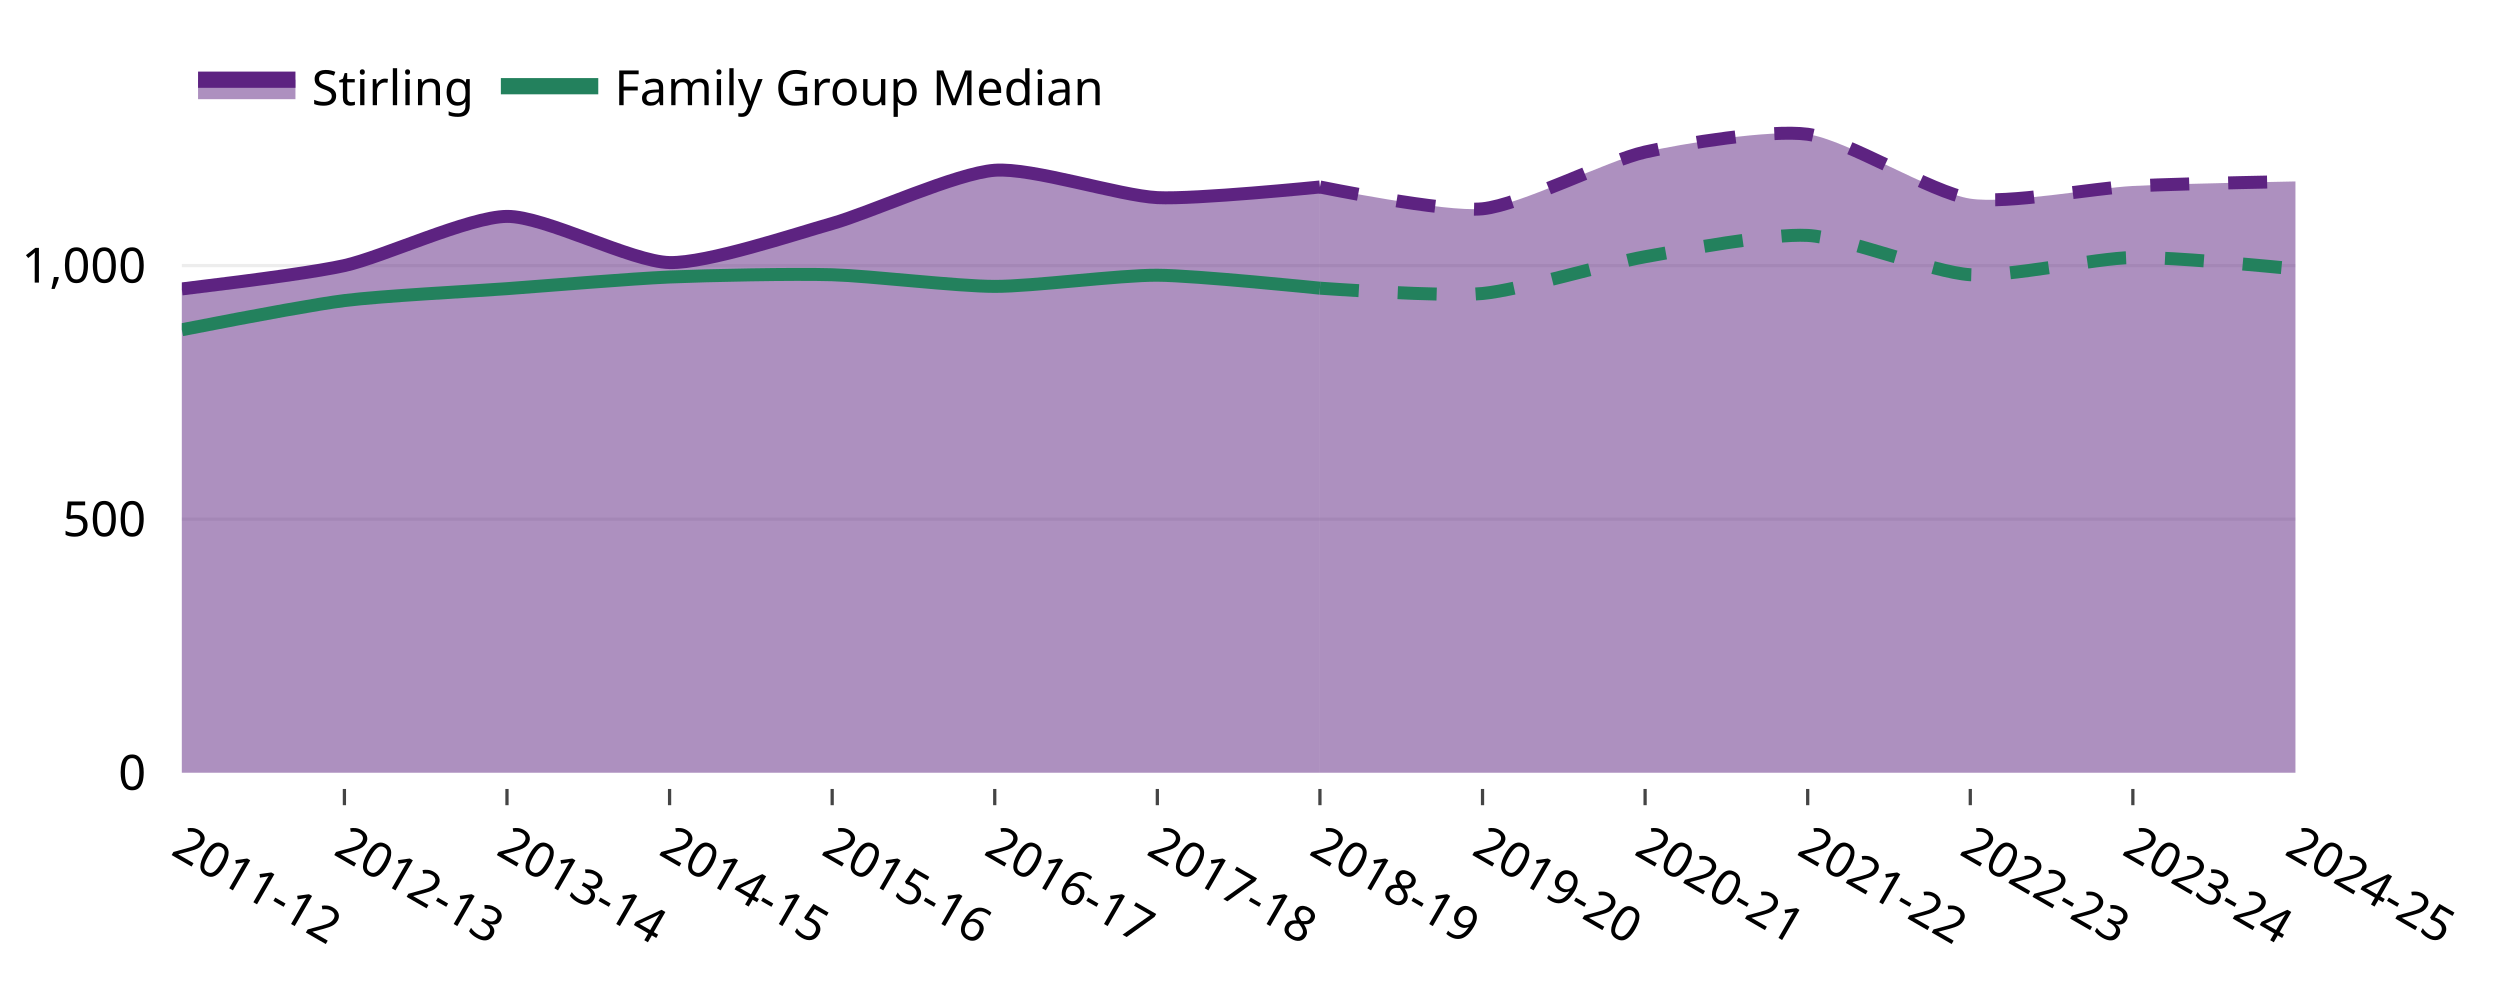
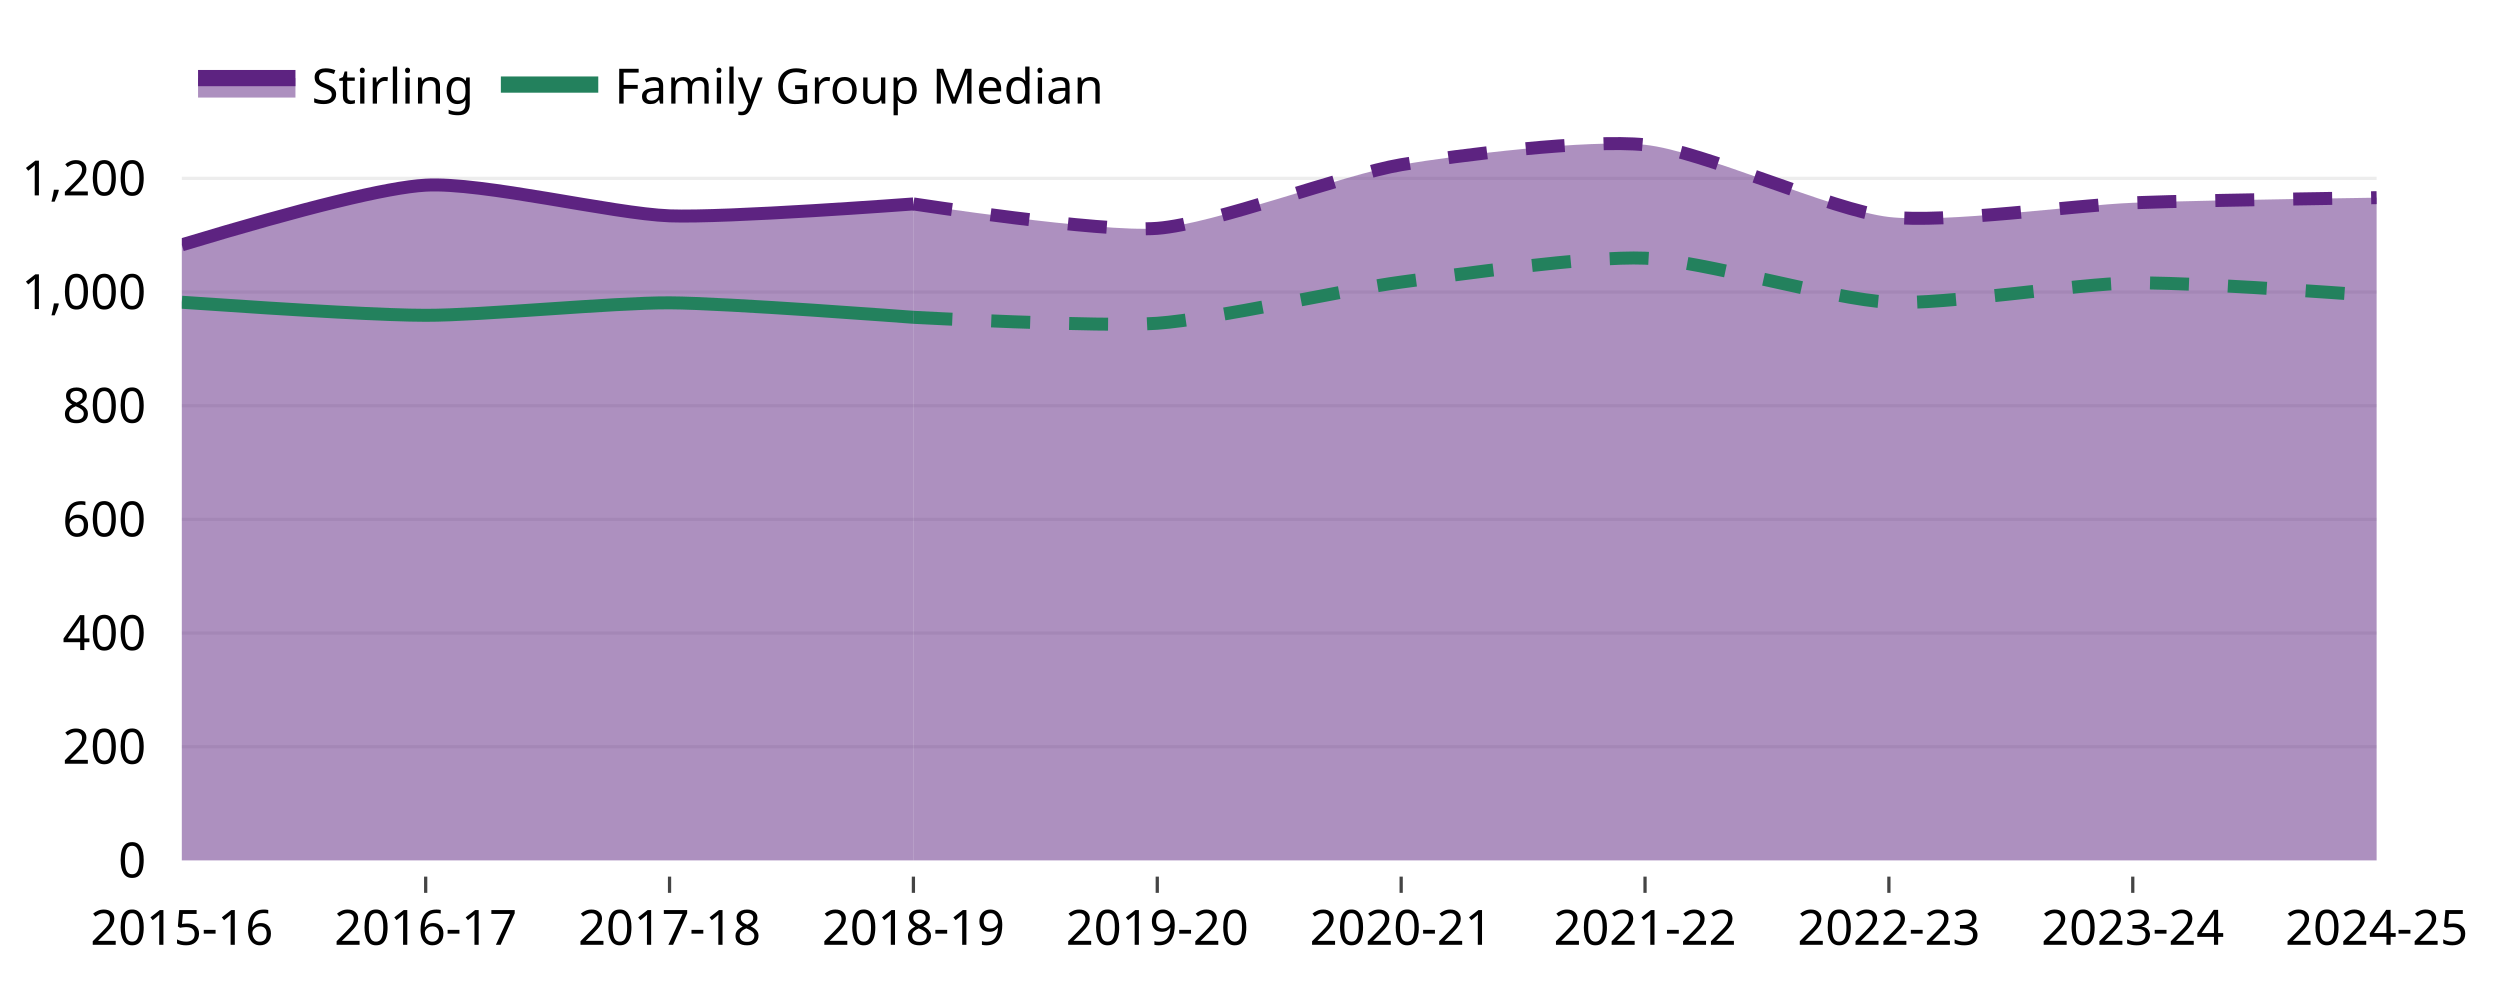
<svg xmlns="http://www.w3.org/2000/svg" class="main-svg" width="770" height="305" style="" viewBox="0 0 770 305">
  <rect x="0" y="0" width="770" height="305" style="fill: rgb(255, 255, 255); fill-opacity: 1;" />
-   <defs id="defs-5ff7f1">
+   <defs id="defs-0dc7dd">
    <g class="clips">
-       <clipPath id="clip5ff7f1xyplot" class="plotclip">
-         <rect width="651" height="207" />
-       </clipPath>
-       <clipPath class="axesclip" id="clip5ff7f1x">
-         <rect x="56" y="0" width="651" height="305" />
-       </clipPath>
-       <clipPath class="axesclip" id="clip5ff7f1y">
-         <rect x="0" y="31" width="770" height="207" />
-       </clipPath>
-       <clipPath class="axesclip" id="clip5ff7f1xy">
-         <rect x="56" y="31" width="651" height="207" />
+       <clipPath id="clip0dc7ddxyplot" class="plotclip">
+         <rect width="676" height="232" />
+       </clipPath>
+       <clipPath class="axesclip" id="clip0dc7ddx">
+         <rect x="56" y="0" width="676" height="305" />
+       </clipPath>
+       <clipPath class="axesclip" id="clip0dc7ddy">
+         <rect x="0" y="33" width="770" height="232" />
+       </clipPath>
+       <clipPath class="axesclip" id="clip0dc7ddxy">
+         <rect x="56" y="33" width="676" height="232" />
      </clipPath>
    </g>
    <g class="gradients" />
    <g class="patterns" />
  </defs>
  <g class="bglayer">
-     <rect class="bg" x="46" y="21" width="671" height="227" style="fill: rgb(0, 0, 0); fill-opacity: 0; stroke-width: 0;" />
+     <rect class="bg" x="46" y="23" width="696" height="252" style="fill: rgb(0, 0, 0); fill-opacity: 0; stroke-width: 0;" />
  </g>
  <g class="layer-below">
    <g class="imagelayer" />
    <g class="shapelayer" />
  </g>
  <g class="cartesianlayer">
    <g class="subplot xy">
      <g class="layer-subplot">
        <g class="shapelayer" />
        <g class="imagelayer" />
      </g>
      <g class="minor-gridlayer">
        <g class="x" />
        <g class="y" />
      </g>
      <g class="gridlayer">
        <g class="x">
-           <path class="xgrid crisp" transform="translate(106.08,0)" d="M0,31v207" style="stroke: rgb(255, 255, 255); stroke-opacity: 1; stroke-width: 1px;" />
-           <path class="xgrid crisp" transform="translate(156.15,0)" d="M0,31v207" style="stroke: rgb(255, 255, 255); stroke-opacity: 1; stroke-width: 1px;" />
-           <path class="xgrid crisp" transform="translate(206.23,0)" d="M0,31v207" style="stroke: rgb(255, 255, 255); stroke-opacity: 1; stroke-width: 1px;" />
-           <path class="xgrid crisp" transform="translate(256.31,0)" d="M0,31v207" style="stroke: rgb(255, 255, 255); stroke-opacity: 1; stroke-width: 1px;" />
-           <path class="xgrid crisp" transform="translate(306.38,0)" d="M0,31v207" style="stroke: rgb(255, 255, 255); stroke-opacity: 1; stroke-width: 1px;" />
-           <path class="xgrid crisp" transform="translate(356.46,0)" d="M0,31v207" style="stroke: rgb(255, 255, 255); stroke-opacity: 1; stroke-width: 1px;" />
-           <path class="xgrid crisp" transform="translate(406.54,0)" d="M0,31v207" style="stroke: rgb(255, 255, 255); stroke-opacity: 1; stroke-width: 1px;" />
-           <path class="xgrid crisp" transform="translate(456.62,0)" d="M0,31v207" style="stroke: rgb(255, 255, 255); stroke-opacity: 1; stroke-width: 1px;" />
-           <path class="xgrid crisp" transform="translate(506.69,0)" d="M0,31v207" style="stroke: rgb(255, 255, 255); stroke-opacity: 1; stroke-width: 1px;" />
-           <path class="xgrid crisp" transform="translate(556.77,0)" d="M0,31v207" style="stroke: rgb(255, 255, 255); stroke-opacity: 1; stroke-width: 1px;" />
-           <path class="xgrid crisp" transform="translate(606.85,0)" d="M0,31v207" style="stroke: rgb(255, 255, 255); stroke-opacity: 1; stroke-width: 1px;" />
-           <path class="xgrid crisp" transform="translate(656.92,0)" d="M0,31v207" style="stroke: rgb(255, 255, 255); stroke-opacity: 1; stroke-width: 1px;" />
+           <path class="xgrid crisp" transform="translate(131.11,0)" d="M0,33v232" style="stroke: rgb(255, 255, 255); stroke-opacity: 1; stroke-width: 1px;" />
+           <path class="xgrid crisp" transform="translate(206.22,0)" d="M0,33v232" style="stroke: rgb(255, 255, 255); stroke-opacity: 1; stroke-width: 1px;" />
+           <path class="xgrid crisp" transform="translate(281.33,0)" d="M0,33v232" style="stroke: rgb(255, 255, 255); stroke-opacity: 1; stroke-width: 1px;" />
+           <path class="xgrid crisp" transform="translate(356.44,0)" d="M0,33v232" style="stroke: rgb(255, 255, 255); stroke-opacity: 1; stroke-width: 1px;" />
+           <path class="xgrid crisp" transform="translate(431.56,0)" d="M0,33v232" style="stroke: rgb(255, 255, 255); stroke-opacity: 1; stroke-width: 1px;" />
+           <path class="xgrid crisp" transform="translate(506.67,0)" d="M0,33v232" style="stroke: rgb(255, 255, 255); stroke-opacity: 1; stroke-width: 1px;" />
+           <path class="xgrid crisp" transform="translate(581.78,0)" d="M0,33v232" style="stroke: rgb(255, 255, 255); stroke-opacity: 1; stroke-width: 1px;" />
+           <path class="xgrid crisp" transform="translate(656.89,0)" d="M0,33v232" style="stroke: rgb(255, 255, 255); stroke-opacity: 1; stroke-width: 1px;" />
        </g>
        <g class="y">
-           <path class="ygrid crisp" transform="translate(0,159.9)" d="M56,0h651" style="stroke: rgb(237, 237, 237); stroke-opacity: 1; stroke-width: 1px;" />
-           <path class="ygrid crisp" transform="translate(0,81.8)" d="M56,0h651" style="stroke: rgb(237, 237, 237); stroke-opacity: 1; stroke-width: 1px;" />
+           <path class="ygrid crisp" transform="translate(0,229.99)" d="M56,0h676" style="stroke: rgb(237, 237, 237); stroke-opacity: 1; stroke-width: 1px;" />
+           <path class="ygrid crisp" transform="translate(0,194.98)" d="M56,0h676" style="stroke: rgb(237, 237, 237); stroke-opacity: 1; stroke-width: 1px;" />
+           <path class="ygrid crisp" transform="translate(0,159.96)" d="M56,0h676" style="stroke: rgb(237, 237, 237); stroke-opacity: 1; stroke-width: 1px;" />
+           <path class="ygrid crisp" transform="translate(0,124.95)" d="M56,0h676" style="stroke: rgb(237, 237, 237); stroke-opacity: 1; stroke-width: 1px;" />
+           <path class="ygrid crisp" transform="translate(0,89.94)" d="M56,0h676" style="stroke: rgb(237, 237, 237); stroke-opacity: 1; stroke-width: 1px;" />
+           <path class="ygrid crisp" transform="translate(0,54.93)" d="M56,0h676" style="stroke: rgb(237, 237, 237); stroke-opacity: 1; stroke-width: 1px;" />
        </g>
      </g>
      <g class="zerolinelayer">
-         <path class="yzl zl crisp" transform="translate(0,238)" d="M56,0h651" style="stroke: rgb(255, 255, 255); stroke-opacity: 1; stroke-width: 2px;" />
+         <path class="yzl zl crisp" transform="translate(0,265)" d="M56,0h676" style="stroke: rgb(255, 255, 255); stroke-opacity: 1; stroke-width: 2px;" />
      </g>
      <g class="layer-between">
        <g class="shapelayer" />
        <g class="imagelayer" />
      </g>
      <path class="xlines-below" />
      <path class="ylines-below" />
      <g class="overlines-below" />
      <g class="xaxislayer-below" />
      <g class="yaxislayer-below" />
      <g class="overaxes-below" />
      <g class="overplot">
-         <g class="xy" transform="translate(56,31)" clip-path="url(#clip5ff7f1xyplot)">
+         <g class="xy" transform="translate(56,33)" clip-path="url(#clip0dc7ddxyplot)">
          <g class="scatterlayer mlayer">
-             <g class="trace scatter traced6fea6" style="stroke-miterlimit: 2;">
+             <g class="trace scatter trace403592" style="stroke-miterlimit: 2;">
              <g class="fills">
                <g>
-                   <path class="js-fill" d="M350.54,207L0,207L0,57.99Q38.49,53.37 50.08,50.8C61.86,48.19 88.45,35.75 100.15,35.65C111.82,35.55 138.51,49.63 150.23,49.87C161.88,50.11 188.69,41.13 200.31,37.84C212.06,34.51 238.59,22.32 250.38,21.44C261.96,20.57 288.74,29.28 300.46,29.87C312.11,30.46 350.54,26.59 350.54,26.59Q350.54,26.59 350.54,26.59" style="fill: rgb(93, 35, 129); fill-opacity: 0.5; stroke-width: 0;" />
+                   <path class="js-fill" d="M225.33,232L0,232L0,42.41Q57.49,25.04 75.11,24.03C92.54,23.03 132.67,32.81 150.22,33.48C167.72,34.15 225.33,29.81 225.33,29.81Q225.33,29.81 225.33,29.81" style="fill: rgb(93, 35, 129); fill-opacity: 0.5; stroke-width: 0;" />
                </g>
              </g>
              <g class="errorbars" />
              <g class="lines">
-                 <path class="js-line" d="M0,57.99Q38.49,53.37 50.08,50.8C61.86,48.19 88.45,35.75 100.15,35.65C111.82,35.55 138.51,49.63 150.23,49.87C161.88,50.11 188.69,41.13 200.31,37.84C212.06,34.51 238.59,22.32 250.38,21.44C261.96,20.57 288.74,29.28 300.46,29.87C312.11,30.46 350.54,26.59 350.54,26.59Q350.54,26.59 350.54,26.59" style="vector-effect: none; fill: none; stroke: rgb(93, 35, 129); stroke-opacity: 1; stroke-width: 4px; opacity: 1;" />
-               </g>
-               <g class="points" />
-               <g class="text" />
-             </g>
-             <g class="trace scatter trace2a9458" style="stroke-miterlimit: 2;">
+                 <path class="js-line" d="M0,42.41Q57.49,25.04 75.11,24.03C92.54,23.03 132.67,32.81 150.22,33.48C167.72,34.15 225.33,29.81 225.33,29.81Q225.33,29.81 225.33,29.81" style="vector-effect: none; fill: none; stroke: rgb(93, 35, 129); stroke-opacity: 1; stroke-width: 4px; opacity: 1;" />
+               </g>
+               <g class="points" />
+               <g class="text" />
+             </g>
+             <g class="trace scatter trace51e6b6" style="stroke-miterlimit: 2;">
              <g class="fills">
                <g>
-                   <path class="js-fill" d="M651,207L350.54,207L350.54,26.59Q350.54,26.59 350.54,26.59C350.54,26.59 389.07,34.48 400.62,33.31C412.45,32.11 438.85,18.5 450.69,15.82C462.23,13.21 489.27,8.8 500.77,10.35C512.66,11.95 538.95,28.4 550.85,30.19C562.34,31.92 589.23,26.9 600.92,26.28Q612.6,25.66 651,24.88" style="fill: rgb(93, 35, 129); fill-opacity: 0.5; stroke-width: 0;" />
+                   <path class="js-fill" d="M676,232L225.33,232L225.33,29.81Q225.33,29.81 225.33,29.81C225.33,29.81 283.03,38.69 300.44,37.33C318.09,35.96 357.9,20.73 375.56,17.73C392.96,14.77 433.31,9.8 450.67,11.6C468.37,13.43 508.07,31.79 525.78,33.83C543.13,35.83 583.36,30.15 600.89,29.46Q618.41,28.77 676,27.88" style="fill: rgb(93, 35, 129); fill-opacity: 0.5; stroke-width: 0;" />
                </g>
              </g>
              <g class="errorbars" />
              <g class="lines">
-                 <path class="js-line" d="M350.54,26.59Q350.54,26.59 350.54,26.59C350.54,26.59 389.07,34.48 400.62,33.31C412.45,32.11 438.85,18.5 450.69,15.82C462.23,13.21 489.27,8.8 500.77,10.35C512.66,11.95 538.95,28.4 550.85,30.19C562.34,31.92 589.23,26.9 600.92,26.28Q612.6,25.66 651,24.88" style="vector-effect: none; fill: none; stroke: rgb(93, 35, 129); stroke-opacity: 1; stroke-dasharray: 12px, 12px; stroke-width: 4px; opacity: 1;" />
-               </g>
-               <g class="points" />
-               <g class="text" />
-             </g>
-             <g class="trace scatter trace04dcf4" style="stroke-miterlimit: 2; opacity: 1;">
+                 <path class="js-line" d="M225.33,29.81Q225.33,29.81 225.33,29.81C225.33,29.81 283.03,38.69 300.44,37.33C318.09,35.96 357.9,20.73 375.56,17.73C392.96,14.77 433.31,9.8 450.67,11.6C468.37,13.43 508.07,31.79 525.78,33.83C543.13,35.83 583.36,30.15 600.89,29.46Q618.41,28.77 676,27.88" style="vector-effect: none; fill: none; stroke: rgb(93, 35, 129); stroke-opacity: 1; stroke-dasharray: 12px, 12px; stroke-width: 4px; opacity: 1;" />
+               </g>
+               <g class="points" />
+               <g class="text" />
+             </g>
+             <g class="trace scatter trace21ebf9" style="stroke-miterlimit: 2; opacity: 1;">
              <g class="fills" />
              <g class="errorbars" />
              <g class="lines">
-                 <path class="js-line" d="M0,70.56Q38.36,63.06 50.08,61.58C61.73,60.11 88.47,58.76 100.15,57.91C111.83,57.06 138.54,54.82 150.23,54.32C161.91,53.82 188.63,53.28 200.31,53.62C212,53.96 238.7,57.19 250.38,57.21C262.06,57.23 288.78,53.71 300.46,53.77C312.15,53.83 350.54,57.76 350.54,57.76Q350.54,57.76 350.54,57.76" style="vector-effect: none; fill: none; stroke: rgb(35, 129, 93); stroke-opacity: 1; stroke-width: 4px; opacity: 1;" />
-               </g>
-               <g class="points" />
-               <g class="text" />
-             </g>
-             <g class="trace scatter tracec85bb1" style="stroke-miterlimit: 2; opacity: 1;">
+                 <path class="js-line" d="M0,60.09Q57.58,64.1 75.11,64.12C92.64,64.14 132.7,60.2 150.22,60.27C167.75,60.34 225.33,64.73 225.33,64.73Q225.33,64.73 225.33,64.73" style="vector-effect: none; fill: none; stroke: rgb(35, 129, 93); stroke-opacity: 1; stroke-width: 4px; opacity: 1;" />
+               </g>
+               <g class="points" />
+               <g class="text" />
+             </g>
+             <g class="trace scatter trace8c8ea3" style="stroke-miterlimit: 2; opacity: 1;">
              <g class="fills" />
              <g class="errorbars" />
              <g class="lines">
-                 <path class="js-line" d="M350.54,57.76Q350.54,57.76 350.54,57.76C350.54,57.76 389.01,60.51 400.62,59.4C412.38,58.28 438.96,50.16 450.69,48.07C462.33,46 489.14,40.89 500.77,41.51C512.51,42.14 539.1,52.85 550.85,53.62C562.47,54.39 589.23,48.52 600.92,48.31Q612.6,48.1 651,51.82" style="vector-effect: none; fill: none; stroke: rgb(35, 129, 93); stroke-opacity: 1; stroke-dasharray: 12px, 12px; stroke-width: 4px; opacity: 1;" />
+                 <path class="js-line" d="M225.33,64.73Q225.33,64.73 225.33,64.73C225.33,64.73 282.97,67.82 300.44,66.57C318.03,65.31 357.99,56.22 375.56,53.88C393.05,51.55 433.19,45.81 450.67,46.52C468.25,47.23 508.2,59.21 525.78,60.09C543.25,60.96 583.36,54.37 600.89,54.14Q618.41,53.91 676,58.08" style="vector-effect: none; fill: none; stroke: rgb(35, 129, 93); stroke-opacity: 1; stroke-dasharray: 12px, 12px; stroke-width: 4px; opacity: 1;" />
              </g>
              <g class="points" />
              <g class="text" />
            </g>
          </g>
        </g>
      </g>
      <g class="zerolinelayer-above" />
      <path class="xlines-above crisp" d="" style="fill: none; stroke-width: 1px; stroke: rgb(0, 0, 0); stroke-opacity: 0;" />
      <path class="ylines-above crisp" d="M0,0" style="fill: none;" />
      <g class="overlines-above" />
      <g class="xaxislayer-above">
-         <path class="xtick ticks crisp" d="M0,248v-5" transform="translate(106.08,0)" style="stroke: rgb(68, 68, 68); stroke-opacity: 1; stroke-width: 1px;" />
-         <path class="xtick ticks crisp" d="M0,248v-5" transform="translate(156.15,0)" style="stroke: rgb(68, 68, 68); stroke-opacity: 1; stroke-width: 1px;" />
-         <path class="xtick ticks crisp" d="M0,248v-5" transform="translate(206.23,0)" style="stroke: rgb(68, 68, 68); stroke-opacity: 1; stroke-width: 1px;" />
-         <path class="xtick ticks crisp" d="M0,248v-5" transform="translate(256.31,0)" style="stroke: rgb(68, 68, 68); stroke-opacity: 1; stroke-width: 1px;" />
-         <path class="xtick ticks crisp" d="M0,248v-5" transform="translate(306.38,0)" style="stroke: rgb(68, 68, 68); stroke-opacity: 1; stroke-width: 1px;" />
-         <path class="xtick ticks crisp" d="M0,248v-5" transform="translate(356.46,0)" style="stroke: rgb(68, 68, 68); stroke-opacity: 1; stroke-width: 1px;" />
-         <path class="xtick ticks crisp" d="M0,248v-5" transform="translate(406.54,0)" style="stroke: rgb(68, 68, 68); stroke-opacity: 1; stroke-width: 1px;" />
-         <path class="xtick ticks crisp" d="M0,248v-5" transform="translate(456.62,0)" style="stroke: rgb(68, 68, 68); stroke-opacity: 1; stroke-width: 1px;" />
-         <path class="xtick ticks crisp" d="M0,248v-5" transform="translate(506.69,0)" style="stroke: rgb(68, 68, 68); stroke-opacity: 1; stroke-width: 1px;" />
-         <path class="xtick ticks crisp" d="M0,248v-5" transform="translate(556.77,0)" style="stroke: rgb(68, 68, 68); stroke-opacity: 1; stroke-width: 1px;" />
-         <path class="xtick ticks crisp" d="M0,248v-5" transform="translate(606.85,0)" style="stroke: rgb(68, 68, 68); stroke-opacity: 1; stroke-width: 1px;" />
-         <path class="xtick ticks crisp" d="M0,248v-5" transform="translate(656.92,0)" style="stroke: rgb(68, 68, 68); stroke-opacity: 1; stroke-width: 1px;" />
-         <g class="xtick">
-           <text text-anchor="start" x="0" y="264" transform="translate(56,0) rotate(30,0,256.5)" style="font-family: 'Segoe UI Semibold'; font-size: 15px; fill: rgb(0, 0, 0); fill-opacity: 1; white-space: pre;">2011-12</text>
-         </g>
-         <g class="xtick">
-           <text text-anchor="start" x="0" y="264" transform="translate(106.08,0) rotate(30,0,256.5)" style="font-family: 'Segoe UI Semibold'; font-size: 15px; fill: rgb(0, 0, 0); fill-opacity: 1; white-space: pre;">2012-13</text>
-         </g>
-         <g class="xtick">
-           <text text-anchor="start" x="0" y="264" transform="translate(156.15,0) rotate(30,0,256.5)" style="font-family: 'Segoe UI Semibold'; font-size: 15px; fill: rgb(0, 0, 0); fill-opacity: 1; white-space: pre;">2013-14</text>
-         </g>
-         <g class="xtick">
-           <text text-anchor="start" x="0" y="264" transform="translate(206.23,0) rotate(30,0,256.5)" style="font-family: 'Segoe UI Semibold'; font-size: 15px; fill: rgb(0, 0, 0); fill-opacity: 1; white-space: pre;">2014-15</text>
-         </g>
-         <g class="xtick">
-           <text text-anchor="start" x="0" y="264" transform="translate(256.31,0) rotate(30,0,256.5)" style="font-family: 'Segoe UI Semibold'; font-size: 15px; fill: rgb(0, 0, 0); fill-opacity: 1; white-space: pre;">2015-16</text>
-         </g>
-         <g class="xtick">
-           <text text-anchor="start" x="0" y="264" transform="translate(306.38,0) rotate(30,0,256.5)" style="font-family: 'Segoe UI Semibold'; font-size: 15px; fill: rgb(0, 0, 0); fill-opacity: 1; white-space: pre;">2016-17</text>
-         </g>
-         <g class="xtick">
-           <text text-anchor="start" x="0" y="264" transform="translate(356.46,0) rotate(30,0,256.5)" style="font-family: 'Segoe UI Semibold'; font-size: 15px; fill: rgb(0, 0, 0); fill-opacity: 1; white-space: pre;">2017-18</text>
-         </g>
-         <g class="xtick">
-           <text text-anchor="start" x="0" y="264" transform="translate(406.54,0) rotate(30,0,256.5)" style="font-family: 'Segoe UI Semibold'; font-size: 15px; fill: rgb(0, 0, 0); fill-opacity: 1; white-space: pre;">2018-19</text>
-         </g>
-         <g class="xtick">
-           <text text-anchor="start" x="0" y="264" transform="translate(456.62,0) rotate(30,0,256.5)" style="font-family: 'Segoe UI Semibold'; font-size: 15px; fill: rgb(0, 0, 0); fill-opacity: 1; white-space: pre;">2019-20</text>
-         </g>
-         <g class="xtick">
-           <text text-anchor="start" x="0" y="264" transform="translate(506.69,0) rotate(30,0,256.5)" style="font-family: 'Segoe UI Semibold'; font-size: 15px; fill: rgb(0, 0, 0); fill-opacity: 1; white-space: pre;">2020-21</text>
-         </g>
-         <g class="xtick">
-           <text text-anchor="start" x="0" y="264" transform="translate(556.77,0) rotate(30,0,256.5)" style="font-family: 'Segoe UI Semibold'; font-size: 15px; fill: rgb(0, 0, 0); fill-opacity: 1; white-space: pre;">2021-22</text>
-         </g>
-         <g class="xtick">
-           <text text-anchor="start" x="0" y="264" transform="translate(606.85,0) rotate(30,0,256.5)" style="font-family: 'Segoe UI Semibold'; font-size: 15px; fill: rgb(0, 0, 0); fill-opacity: 1; white-space: pre;">2022-23</text>
-         </g>
-         <g class="xtick">
-           <text text-anchor="start" x="0" y="264" transform="translate(656.92,0) rotate(30,0,256.5)" style="font-family: 'Segoe UI Semibold'; font-size: 15px; fill: rgb(0, 0, 0); fill-opacity: 1; white-space: pre;">2023-24</text>
-         </g>
-         <g class="xtick">
-           <text text-anchor="start" x="0" y="264" transform="translate(707,0) rotate(30,0,256.5)" style="font-family: 'Segoe UI Semibold'; font-size: 15px; fill: rgb(0, 0, 0); fill-opacity: 1; white-space: pre;">2024-25</text>
+         <path class="xtick ticks crisp" d="M0,275v-5" transform="translate(131.11,0)" style="stroke: rgb(68, 68, 68); stroke-opacity: 1; stroke-width: 1px;" />
+         <path class="xtick ticks crisp" d="M0,275v-5" transform="translate(206.22,0)" style="stroke: rgb(68, 68, 68); stroke-opacity: 1; stroke-width: 1px;" />
+         <path class="xtick ticks crisp" d="M0,275v-5" transform="translate(281.33,0)" style="stroke: rgb(68, 68, 68); stroke-opacity: 1; stroke-width: 1px;" />
+         <path class="xtick ticks crisp" d="M0,275v-5" transform="translate(356.44,0)" style="stroke: rgb(68, 68, 68); stroke-opacity: 1; stroke-width: 1px;" />
+         <path class="xtick ticks crisp" d="M0,275v-5" transform="translate(431.56,0)" style="stroke: rgb(68, 68, 68); stroke-opacity: 1; stroke-width: 1px;" />
+         <path class="xtick ticks crisp" d="M0,275v-5" transform="translate(506.67,0)" style="stroke: rgb(68, 68, 68); stroke-opacity: 1; stroke-width: 1px;" />
+         <path class="xtick ticks crisp" d="M0,275v-5" transform="translate(581.78,0)" style="stroke: rgb(68, 68, 68); stroke-opacity: 1; stroke-width: 1px;" />
+         <path class="xtick ticks crisp" d="M0,275v-5" transform="translate(656.89,0)" style="stroke: rgb(68, 68, 68); stroke-opacity: 1; stroke-width: 1px;" />
+         <g class="xtick">
+           <text text-anchor="middle" x="0" y="291" transform="translate(56,0)" style="font-family: 'Segoe UI Semibold'; font-size: 15px; fill: rgb(0, 0, 0); fill-opacity: 1; white-space: pre;">2015-16</text>
+         </g>
+         <g class="xtick">
+           <text text-anchor="middle" x="0" y="291" transform="translate(131.11,0)" style="font-family: 'Segoe UI Semibold'; font-size: 15px; fill: rgb(0, 0, 0); fill-opacity: 1; white-space: pre;">2016-17</text>
+         </g>
+         <g class="xtick">
+           <text text-anchor="middle" x="0" y="291" transform="translate(206.22,0)" style="font-family: 'Segoe UI Semibold'; font-size: 15px; fill: rgb(0, 0, 0); fill-opacity: 1; white-space: pre;">2017-18</text>
+         </g>
+         <g class="xtick">
+           <text text-anchor="middle" x="0" y="291" transform="translate(281.33,0)" style="font-family: 'Segoe UI Semibold'; font-size: 15px; fill: rgb(0, 0, 0); fill-opacity: 1; white-space: pre;">2018-19</text>
+         </g>
+         <g class="xtick">
+           <text text-anchor="middle" x="0" y="291" transform="translate(356.44,0)" style="font-family: 'Segoe UI Semibold'; font-size: 15px; fill: rgb(0, 0, 0); fill-opacity: 1; white-space: pre;">2019-20</text>
+         </g>
+         <g class="xtick">
+           <text text-anchor="middle" x="0" y="291" transform="translate(431.56,0)" style="font-family: 'Segoe UI Semibold'; font-size: 15px; fill: rgb(0, 0, 0); fill-opacity: 1; white-space: pre;">2020-21</text>
+         </g>
+         <g class="xtick">
+           <text text-anchor="middle" x="0" y="291" transform="translate(506.67,0)" style="font-family: 'Segoe UI Semibold'; font-size: 15px; fill: rgb(0, 0, 0); fill-opacity: 1; white-space: pre;">2021-22</text>
+         </g>
+         <g class="xtick">
+           <text text-anchor="middle" x="0" y="291" transform="translate(581.78,0)" style="font-family: 'Segoe UI Semibold'; font-size: 15px; fill: rgb(0, 0, 0); fill-opacity: 1; white-space: pre;">2022-23</text>
+         </g>
+         <g class="xtick">
+           <text text-anchor="middle" x="0" y="291" transform="translate(656.89,0)" style="font-family: 'Segoe UI Semibold'; font-size: 15px; fill: rgb(0, 0, 0); fill-opacity: 1; white-space: pre;">2023-24</text>
+         </g>
+         <g class="xtick">
+           <text text-anchor="middle" x="0" y="291" transform="translate(732,0)" style="font-family: 'Segoe UI Semibold'; font-size: 15px; fill: rgb(0, 0, 0); fill-opacity: 1; white-space: pre;">2024-25</text>
        </g>
      </g>
      <g class="yaxislayer-above">
        <g class="ytick">
-           <text text-anchor="end" x="45" y="5.25" transform="translate(0,238)" style="font-family: 'Segoe UI Semibold'; font-size: 15px; fill: rgb(0, 0, 0); fill-opacity: 1; white-space: pre;">0</text>
-         </g>
-         <g class="ytick">
-           <text text-anchor="end" x="45" y="5.25" style="font-family: 'Segoe UI Semibold'; font-size: 15px; fill: rgb(0, 0, 0); fill-opacity: 1; white-space: pre;" transform="translate(0,159.9)">500</text>
-         </g>
-         <g class="ytick">
-           <text text-anchor="end" x="45" y="5.25" style="font-family: 'Segoe UI Semibold'; font-size: 15px; fill: rgb(0, 0, 0); fill-opacity: 1; white-space: pre;" transform="translate(0,81.8)">1,000</text>
+           <text text-anchor="end" x="45" y="5.25" transform="translate(0,265)" style="font-family: 'Segoe UI Semibold'; font-size: 15px; fill: rgb(0, 0, 0); fill-opacity: 1; white-space: pre;">0</text>
+         </g>
+         <g class="ytick">
+           <text text-anchor="end" x="45" y="5.25" style="font-family: 'Segoe UI Semibold'; font-size: 15px; fill: rgb(0, 0, 0); fill-opacity: 1; white-space: pre;" transform="translate(0,229.99)">200</text>
+         </g>
+         <g class="ytick">
+           <text text-anchor="end" x="45" y="5.25" style="font-family: 'Segoe UI Semibold'; font-size: 15px; fill: rgb(0, 0, 0); fill-opacity: 1; white-space: pre;" transform="translate(0,194.98)">400</text>
+         </g>
+         <g class="ytick">
+           <text text-anchor="end" x="45" y="5.25" style="font-family: 'Segoe UI Semibold'; font-size: 15px; fill: rgb(0, 0, 0); fill-opacity: 1; white-space: pre;" transform="translate(0,159.96)">600</text>
+         </g>
+         <g class="ytick">
+           <text text-anchor="end" x="45" y="5.25" style="font-family: 'Segoe UI Semibold'; font-size: 15px; fill: rgb(0, 0, 0); fill-opacity: 1; white-space: pre;" transform="translate(0,124.95)">800</text>
+         </g>
+         <g class="ytick">
+           <text text-anchor="end" x="45" y="5.25" style="font-family: 'Segoe UI Semibold'; font-size: 15px; fill: rgb(0, 0, 0); fill-opacity: 1; white-space: pre;" transform="translate(0,89.94)">1,000</text>
+         </g>
+         <g class="ytick">
+           <text text-anchor="end" x="45" y="5.25" style="font-family: 'Segoe UI Semibold'; font-size: 15px; fill: rgb(0, 0, 0); fill-opacity: 1; white-space: pre;" transform="translate(0,54.93)">1,200</text>
        </g>
      </g>
      <g class="overaxes-above" />
    </g>
  </g>
  <g class="polarlayer" />
  <g class="smithlayer" />
  <g class="ternarylayer" />
  <g class="geolayer" />
  <g class="funnelarealayer" />
  <g class="pielayer" />
  <g class="iciclelayer" />
  <g class="treemaplayer" />
  <g class="sunburstlayer" />
  <g class="glimages" />
-   <defs id="topdefs-5ff7f1">
+   <defs id="topdefs-0dc7dd">
    <g class="clips" />
-     <clipPath id="legend5ff7f1">
+     <clipPath id="legend0dc7dd">
      <rect width="285" height="33" x="0" y="0" />
    </clipPath>
  </defs>
  <g class="layer-above">
    <g class="imagelayer" />
    <g class="shapelayer" />
  </g>
  <g class="infolayer">
-     <g class="legend" pointer-events="all" transform="translate(56,10.3)">
+     <g class="legend" pointer-events="all" transform="translate(56,9.8)">
      <rect class="bg" shape-rendering="crispEdges" style="stroke: rgb(68, 68, 68); stroke-opacity: 1; fill: rgb(0, 0, 0); fill-opacity: 0; stroke-width: 0px;" width="285" height="33" x="0" y="0" />
-       <g class="scrollbox" transform="" clip-path="url(#legend5ff7f1)">
+       <g class="scrollbox" transform="" clip-path="url(#legend0dc7dd)">
        <g class="groups">
          <g class="traces" transform="translate(0,16.25)" style="opacity: 1;">
            <text class="legendtext" text-anchor="start" x="40" y="5.85" style="font-family: 'Segoe UI Semibold'; font-size: 15px; fill: rgb(0, 0, 0); fill-opacity: 1; white-space: pre;">Stirling</text>
            <g class="layers">
              <g class="legendfill">
                <path class="js-fill" d="M5,-2h30v6h-30z" style="stroke-width: 0; fill: rgb(93, 35, 129); fill-opacity: 0.5;" />
              </g>
              <g class="legendlines">
                <path class="js-line" d="M5,-2h30" style="fill: none; stroke: rgb(93, 35, 129); stroke-opacity: 1; stroke-width: 5px;" />
              </g>
              <g class="legendsymbols">
                <g class="legendpoints" />
              </g>
            </g>
            <rect class="legendtoggle" x="0" y="-11.25" width="90.766" height="22.5" style="fill: rgb(0, 0, 0); fill-opacity: 0;" />
          </g>
          <g class="traces" transform="translate(93.26562,16.25)" style="opacity: 1;">
            <text class="legendtext" text-anchor="start" x="40" y="5.85" style="font-family: 'Segoe UI Semibold'; font-size: 15px; fill: rgb(0, 0, 0); fill-opacity: 1; white-space: pre;">Family Group Median</text>
            <g class="layers" style="opacity: 1;">
              <g class="legendfill" />
              <g class="legendlines">
                <path class="js-line" d="M5,0h30" style="fill: none; stroke: rgb(35, 129, 93); stroke-opacity: 1; stroke-width: 5px;" />
              </g>
              <g class="legendsymbols">
                <g class="legendpoints" />
              </g>
            </g>
            <rect class="legendtoggle" x="0" y="-11.25" width="188.602" height="22.5" style="fill: rgb(0, 0, 0); fill-opacity: 0;" />
          </g>
        </g>
      </g>
      <rect class="scrollbar" rx="20" ry="3" width="0" height="0" style="fill: rgb(128, 139, 164); fill-opacity: 1;" x="0" y="0" />
    </g>
    <g class="g-gtitle" />
    <g class="g-xtitle" />
    <g class="g-ytitle" />
  </g>
</svg>
